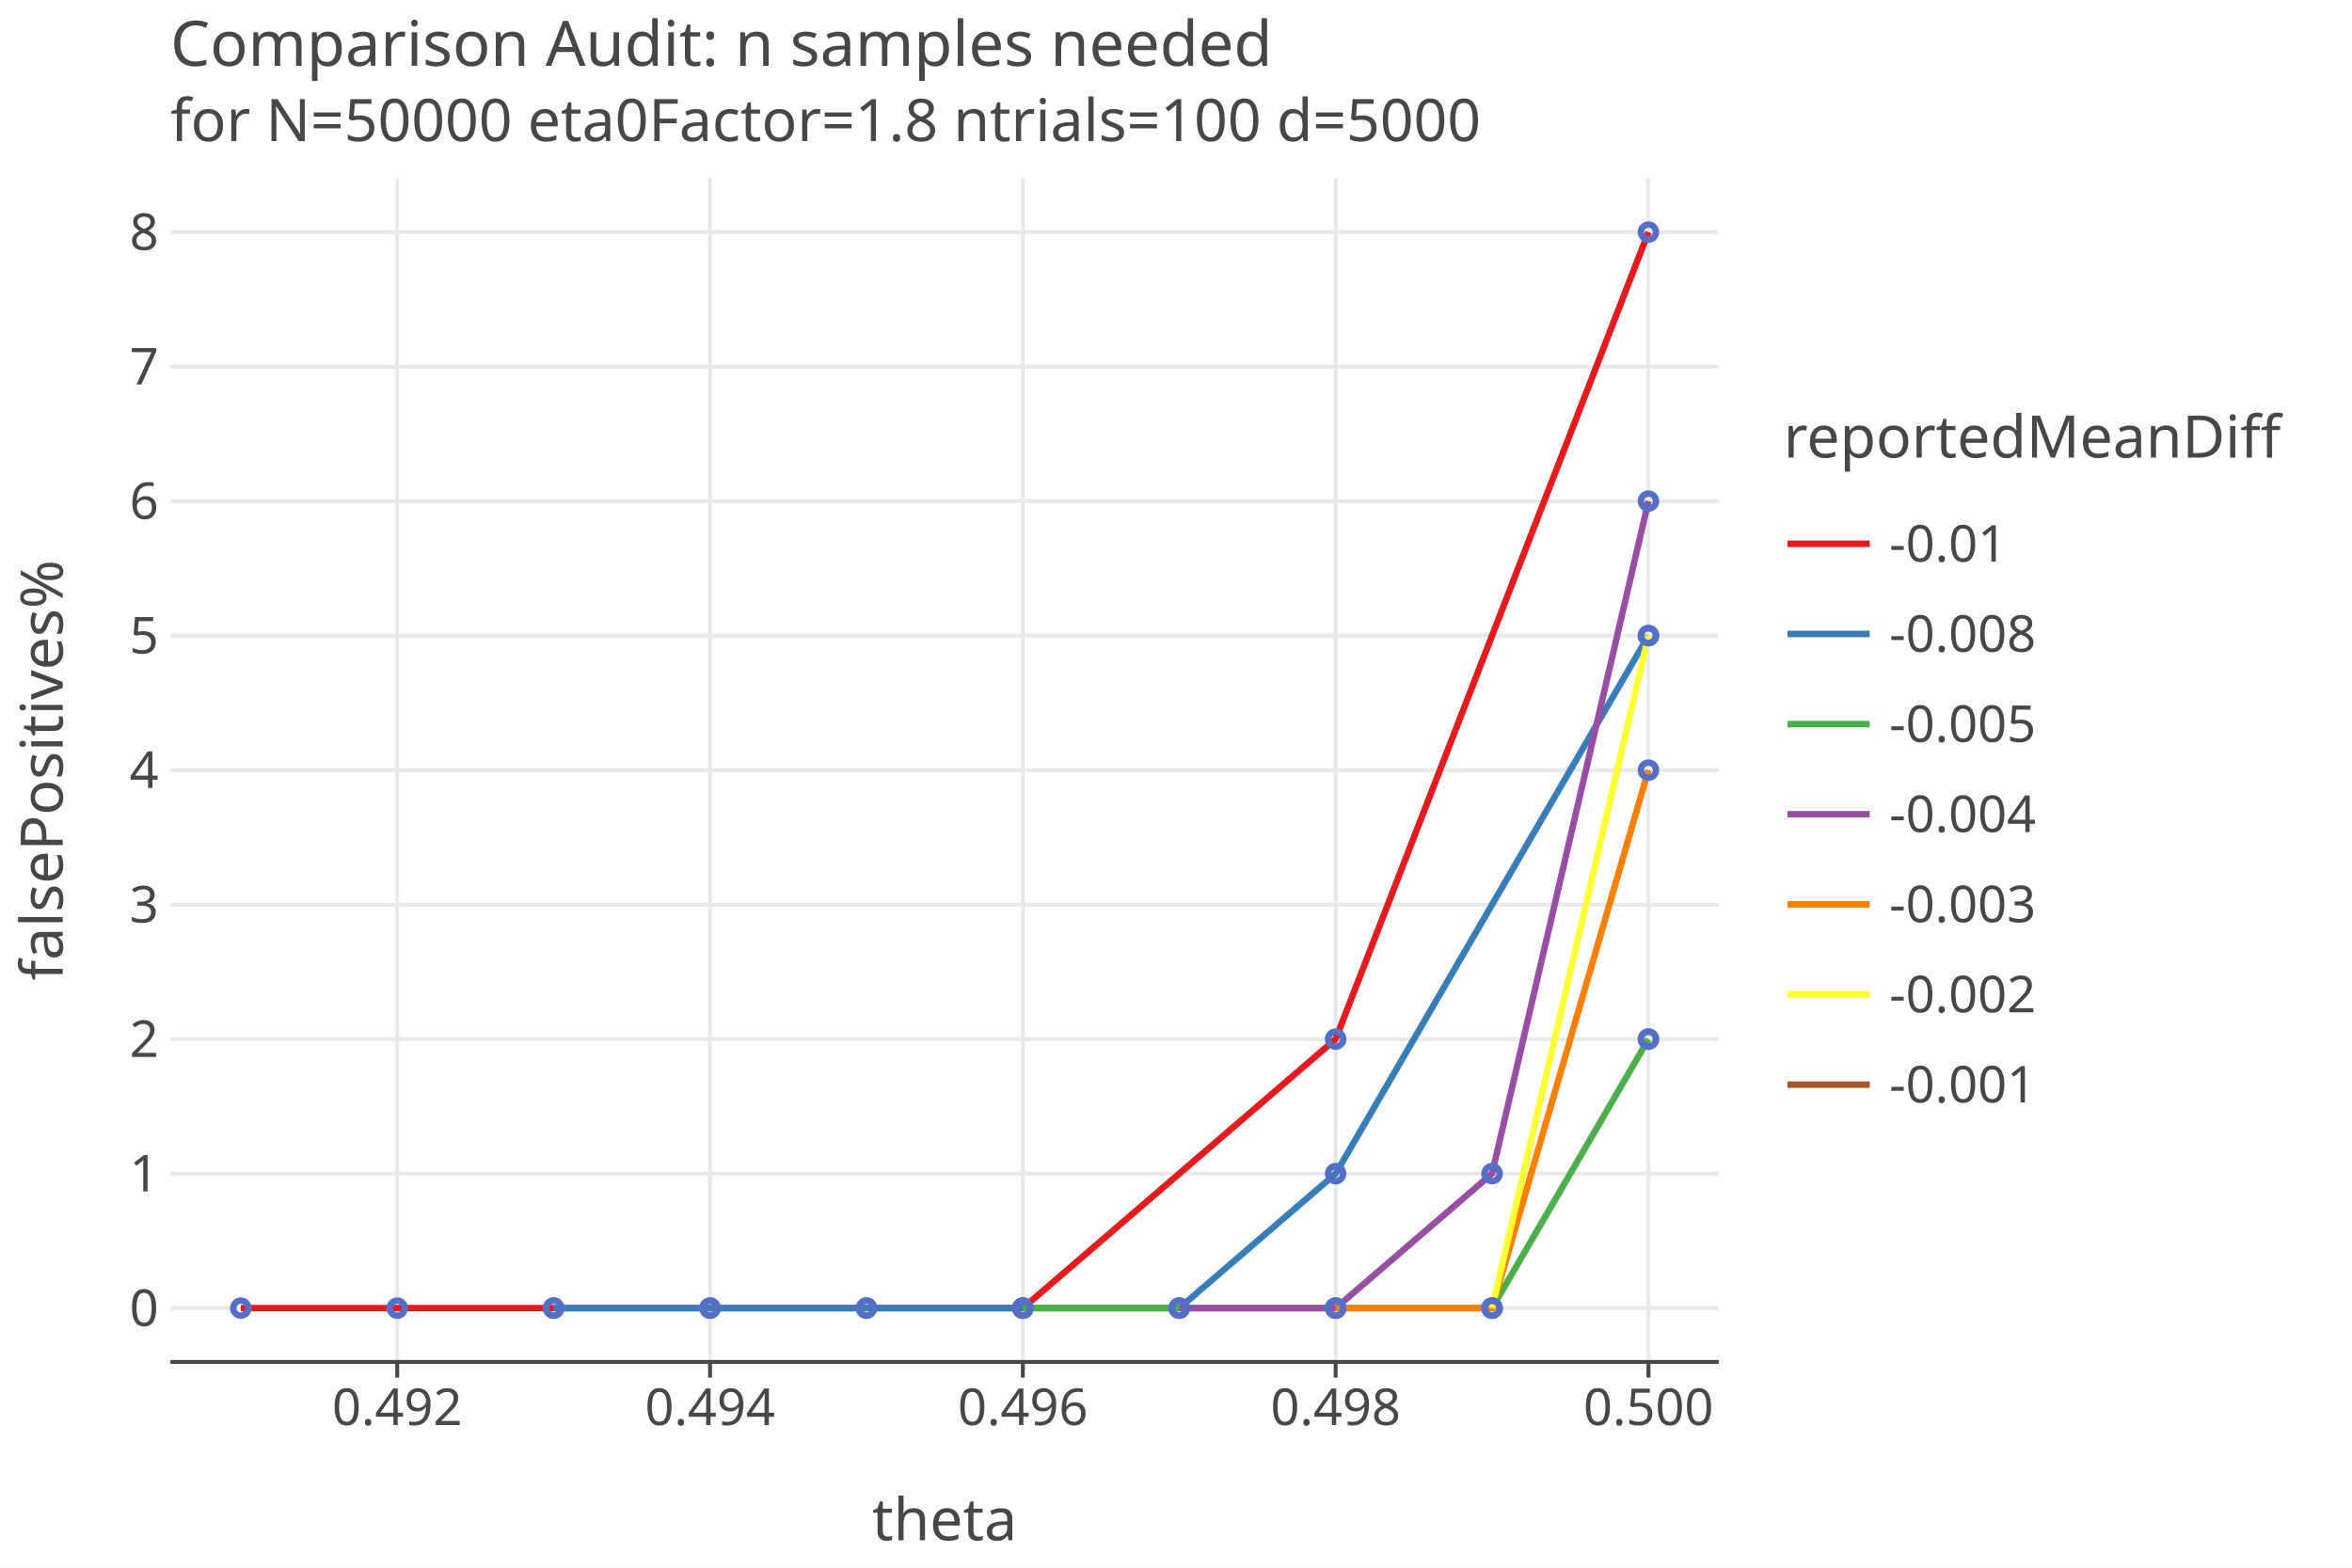
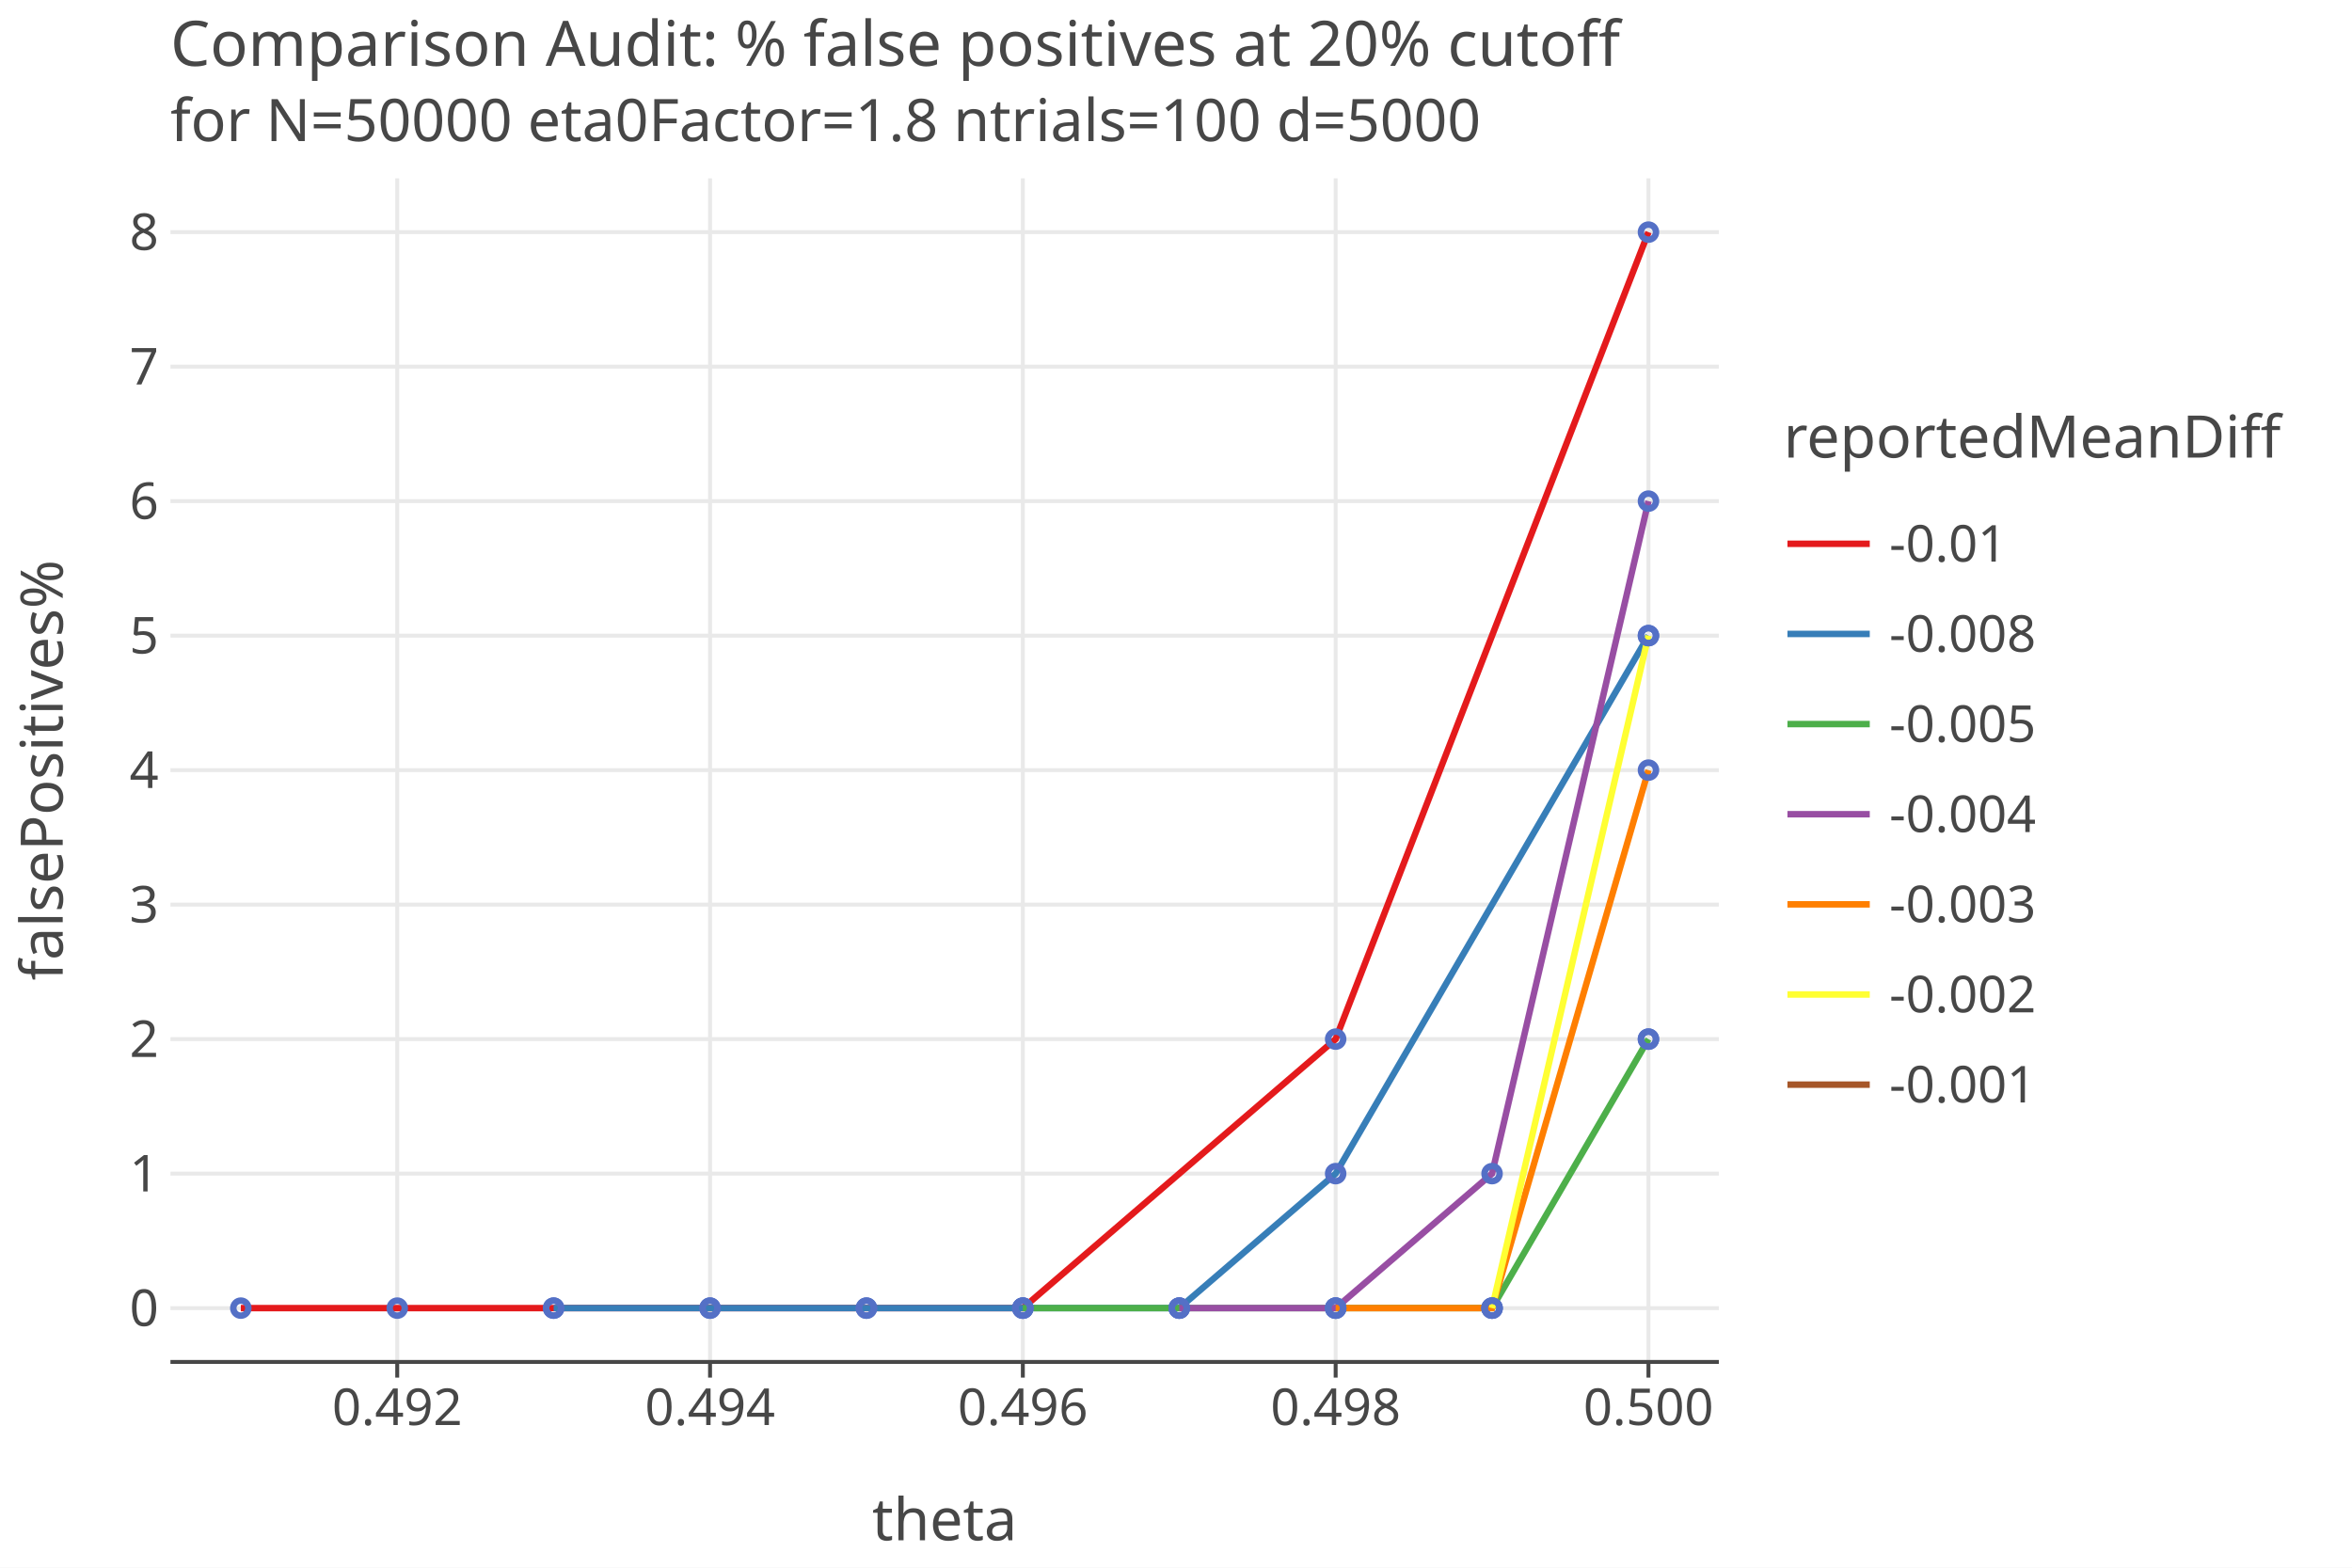
<svg xmlns="http://www.w3.org/2000/svg" display="block" class="plt-container" width="600.0" height="400.0">
  <style type="text/css">
  .plt-container {
   font-family: Lucida Grande, sans-serif;
   user-select: none;
   -webkit-user-select: none;
   -moz-user-select: none;
   -ms-user-select: none;
}
text {
   text-rendering: optimizeLegibility;
}
- #p0aWfiJ .plot-title {
+ #pom24Ka .plot-title {
   fill: #474747;
   font-family: Lucida Grande, sans-serif;
   font-size: 16.0px;
   font-weight: normal;
   font-style: normal;   
}
- #p0aWfiJ .plot-subtitle {
+ #pom24Ka .plot-subtitle {
   fill: #474747;
   font-family: Lucida Grande, sans-serif;
   font-size: 15.0px;
   font-weight: normal;
   font-style: normal;   
}
- #p0aWfiJ .plot-caption {
-    fill: #474747;
-    font-family: Lucida Grande, sans-serif;
-    font-size: 13.0px;
-    font-weight: normal;
-    font-style: normal;   
- }
- #p0aWfiJ .legend-title {
+ #pom24Ka .plot-caption {
+    fill: #474747;
+    font-family: Lucida Grande, sans-serif;
+    font-size: 13.0px;
+    font-weight: normal;
+    font-style: normal;   
+ }
+ #pom24Ka .legend-title {
   fill: #474747;
   font-family: Lucida Grande, sans-serif;
   font-size: 15.0px;
   font-weight: normal;
   font-style: normal;   
}
- #p0aWfiJ .legend-item {
-    fill: #474747;
-    font-family: Lucida Grande, sans-serif;
-    font-size: 13.0px;
-    font-weight: normal;
-    font-style: normal;   
- }
- #p0aWfiJ .axis-title-x {
+ #pom24Ka .legend-item {
+    fill: #474747;
+    font-family: Lucida Grande, sans-serif;
+    font-size: 13.0px;
+    font-weight: normal;
+    font-style: normal;   
+ }
+ #pom24Ka .axis-title-x {
   fill: #474747;
   font-family: Lucida Grande, sans-serif;
   font-size: 15.0px;
   font-weight: normal;
   font-style: normal;   
}
- #p0aWfiJ .axis-text-x {
-    fill: #474747;
-    font-family: Lucida Grande, sans-serif;
-    font-size: 13.0px;
-    font-weight: normal;
-    font-style: normal;   
- }
- #dM6NYU9 .axis-tooltip-text-x {
+ #pom24Ka .axis-text-x {
+    fill: #474747;
+    font-family: Lucida Grande, sans-serif;
+    font-size: 13.0px;
+    font-weight: normal;
+    font-style: normal;   
+ }
+ #dMqqEmF .axis-tooltip-text-x {
   fill: #ffffff;
   font-family: Lucida Grande, sans-serif;
   font-size: 13.0px;
   font-weight: normal;
   font-style: normal;   
}
- #p0aWfiJ .axis-title-y {
+ #pom24Ka .axis-title-y {
   fill: #474747;
   font-family: Lucida Grande, sans-serif;
   font-size: 15.0px;
   font-weight: normal;
   font-style: normal;   
}
- #p0aWfiJ .axis-text-y {
-    fill: #474747;
-    font-family: Lucida Grande, sans-serif;
-    font-size: 13.0px;
-    font-weight: normal;
-    font-style: normal;   
- }
- #dM6NYU9 .axis-tooltip-text-y {
+ #pom24Ka .axis-text-y {
+    fill: #474747;
+    font-family: Lucida Grande, sans-serif;
+    font-size: 13.0px;
+    font-weight: normal;
+    font-style: normal;   
+ }
+ #dMqqEmF .axis-tooltip-text-y {
   fill: #ffffff;
   font-family: Lucida Grande, sans-serif;
   font-size: 13.0px;
   font-weight: normal;
   font-style: normal;   
}
- #p0aWfiJ .facet-strip-text-x {
-    fill: #474747;
-    font-family: Lucida Grande, sans-serif;
-    font-size: 13.0px;
-    font-weight: normal;
-    font-style: normal;   
- }
- #p0aWfiJ .facet-strip-text-y {
-    fill: #474747;
-    font-family: Lucida Grande, sans-serif;
-    font-size: 13.0px;
-    font-weight: normal;
-    font-style: normal;   
- }
- #dM6NYU9 .tooltip-text {
-    fill: #474747;
-    font-family: Lucida Grande, sans-serif;
-    font-size: 13.0px;
-    font-weight: normal;
-    font-style: normal;   
- }
- #dM6NYU9 .tooltip-title {
+ #pom24Ka .facet-strip-text-x {
+    fill: #474747;
+    font-family: Lucida Grande, sans-serif;
+    font-size: 13.0px;
+    font-weight: normal;
+    font-style: normal;   
+ }
+ #pom24Ka .facet-strip-text-y {
+    fill: #474747;
+    font-family: Lucida Grande, sans-serif;
+    font-size: 13.0px;
+    font-weight: normal;
+    font-style: normal;   
+ }
+ #dMqqEmF .tooltip-text {
+    fill: #474747;
+    font-family: Lucida Grande, sans-serif;
+    font-size: 13.0px;
+    font-weight: normal;
+    font-style: normal;   
+ }
+ #dMqqEmF .tooltip-title {
   fill: #474747;
   font-family: Lucida Grande, sans-serif;
   font-size: 13.0px;
   font-weight: bold;
   font-style: normal;   
}
- #dM6NYU9 .tooltip-label {
+ #dMqqEmF .tooltip-label {
   fill: #474747;
   font-family: Lucida Grande, sans-serif;
   font-size: 13.0px;
   font-weight: bold;
   font-style: normal;   
}

  </style>
-   <g id="p0aWfiJ">
+   <g id="pom24Ka">
    <path fill-rule="evenodd" fill="rgb(255,255,255)" fill-opacity="1.0" d="M0.0 0.0 L0.0 400.0 L600.0 400.0 L600.0 0.0 Z">
    </path>
    <g transform="translate(29.5 45.5 ) ">
      <g>
        <g transform="translate(13.98061 0.0 ) ">
          <g>
            <line x1="57.854" y1="0.0" x2="57.854" y2="302.0" stroke="rgb(233,233,233)" stroke-opacity="1.0" stroke-width="1.0" fill="none">
            </line>
            <line x1="137.652" y1="0.0" x2="137.652" y2="302.0" stroke="rgb(233,233,233)" stroke-opacity="1.0" stroke-width="1.0" fill="none">
            </line>
            <line x1="217.45" y1="0.0" x2="217.45" y2="302.0" stroke="rgb(233,233,233)" stroke-opacity="1.0" stroke-width="1.0" fill="none">
            </line>
            <line x1="297.248" y1="0.0" x2="297.248" y2="302.0" stroke="rgb(233,233,233)" stroke-opacity="1.0" stroke-width="1.0" fill="none">
            </line>
            <line x1="377.046" y1="0.0" x2="377.046" y2="302.0" stroke="rgb(233,233,233)" stroke-opacity="1.0" stroke-width="1.0" fill="none">
            </line>
          </g>
        </g>
        <g transform="translate(13.98061 0.0 ) ">
          <g>
            <line x1="0.0" y1="288.273" x2="395" y2="288.273" stroke="rgb(233,233,233)" stroke-opacity="1.0" stroke-width="1.0" fill="none">
            </line>
            <line x1="0.0" y1="253.955" x2="395" y2="253.955" stroke="rgb(233,233,233)" stroke-opacity="1.0" stroke-width="1.0" fill="none">
            </line>
            <line x1="0.0" y1="219.636" x2="395" y2="219.636" stroke="rgb(233,233,233)" stroke-opacity="1.0" stroke-width="1.0" fill="none">
            </line>
            <line x1="0.0" y1="185.318" x2="395" y2="185.318" stroke="rgb(233,233,233)" stroke-opacity="1.0" stroke-width="1.0" fill="none">
            </line>
            <line x1="0.0" y1="151.0" x2="395" y2="151.0" stroke="rgb(233,233,233)" stroke-opacity="1.0" stroke-width="1.0" fill="none">
            </line>
            <line x1="0.0" y1="116.682" x2="395" y2="116.682" stroke="rgb(233,233,233)" stroke-opacity="1.0" stroke-width="1.0" fill="none">
            </line>
            <line x1="0.0" y1="82.364" x2="395" y2="82.364" stroke="rgb(233,233,233)" stroke-opacity="1.0" stroke-width="1.0" fill="none">
            </line>
            <line x1="0.0" y1="48.045" x2="395" y2="48.045" stroke="rgb(233,233,233)" stroke-opacity="1.0" stroke-width="1.0" fill="none">
            </line>
            <line x1="0.0" y1="13.727" x2="395" y2="13.727" stroke="rgb(233,233,233)" stroke-opacity="1.0" stroke-width="1.0" fill="none">
            </line>
          </g>
        </g>
      </g>
-       <g clip-path="url(#cIAziAw)" clip-bounds-jfx="[rect (13.981, 0.0), (395, 302.0)]">
+       <g clip-path="url(#ckpHPPN)" clip-bounds-jfx="[rect (13.981, 0.0), (395, 302.0)]">
        <g transform="translate(13.98061 0.0 ) ">
          <g>
            <g>
              <g>
                <path d="M17.955 288.273 L17.955 288.273 L57.854 288.273 L97.753 288.273 L137.652 288.273 L177.551 288.273 L217.45 288.273 L297.248 219.636 L377.046 13.727 " fill="none" stroke-width="1.65" stroke="rgb(228,26,28)" stroke-opacity="1.0">
                </path>
              </g>
              <g>
                <path d="M97.753 288.273 L97.753 288.273 L137.652 288.273 L177.551 288.273 L217.45 288.273 L257.349 288.273 L297.248 253.955 L377.046 116.682 " fill="none" stroke-width="1.65" stroke="rgb(55,126,184)" stroke-opacity="1.0">
                </path>
              </g>
              <g>
                <path d="M217.45 288.273 L217.45 288.273 L257.349 288.273 L297.248 288.273 L337.147 288.273 L377.046 219.636 " fill="none" stroke-width="1.65" stroke="rgb(77,175,74)" stroke-opacity="1.0">
                </path>
              </g>
              <g>
                <path d="M257.349 288.273 L257.349 288.273 L297.248 288.273 L337.147 253.955 L377.046 82.364 " fill="none" stroke-width="1.65" stroke="rgb(152,78,163)" stroke-opacity="1.0">
                </path>
              </g>
              <g>
                <path d="M297.248 288.273 L297.248 288.273 L337.147 288.273 L377.046 151.0 " fill="none" stroke-width="1.65" stroke="rgb(255,127,0)" stroke-opacity="1.0">
                </path>
              </g>
              <g>
                <path d="M337.147 288.273 L337.147 288.273 L377.046 116.682 " fill="none" stroke-width="1.65" stroke="rgb(255,255,51)" stroke-opacity="1.0">
                </path>
              </g>
              <g>
                <path d="M377.046 219.636 L377.046 219.636 " fill="none" stroke-width="1.65" stroke="rgb(166,86,40)" stroke-opacity="1.0">
                </path>
              </g>
            </g>
            <g>
              <g>
                <g>
                  <circle fill="#000000" fill-opacity="0.0" stroke="#5470c6" stroke-width="1.65" cx="17.955" cy="288.273" r="1.925" />
                  <circle fill="#000000" fill-opacity="0.0" stroke="#5470c6" stroke-width="1.65" cx="57.854" cy="288.273" r="1.925" />
                  <circle fill="#000000" fill-opacity="0.0" stroke="#5470c6" stroke-width="1.65" cx="97.753" cy="288.273" r="1.925" />
                  <circle fill="#000000" fill-opacity="0.0" stroke="#5470c6" stroke-width="1.65" cx="137.652" cy="288.273" r="1.925" />
                  <circle fill="#000000" fill-opacity="0.0" stroke="#5470c6" stroke-width="1.65" cx="177.551" cy="288.273" r="1.925" />
                  <circle fill="#000000" fill-opacity="0.0" stroke="#5470c6" stroke-width="1.65" cx="217.45" cy="288.273" r="1.925" />
                  <circle fill="#000000" fill-opacity="0.0" stroke="#5470c6" stroke-width="1.65" cx="297.248" cy="219.636" r="1.925" />
                  <circle fill="#000000" fill-opacity="0.0" stroke="#5470c6" stroke-width="1.65" cx="377.046" cy="13.727" r="1.925" />
                  <circle fill="#000000" fill-opacity="0.0" stroke="#5470c6" stroke-width="1.65" cx="97.753" cy="288.273" r="1.925" />
                  <circle fill="#000000" fill-opacity="0.0" stroke="#5470c6" stroke-width="1.65" cx="137.652" cy="288.273" r="1.925" />
                  <circle fill="#000000" fill-opacity="0.0" stroke="#5470c6" stroke-width="1.65" cx="177.551" cy="288.273" r="1.925" />
                  <circle fill="#000000" fill-opacity="0.0" stroke="#5470c6" stroke-width="1.65" cx="217.45" cy="288.273" r="1.925" />
                  <circle fill="#000000" fill-opacity="0.0" stroke="#5470c6" stroke-width="1.65" cx="257.349" cy="288.273" r="1.925" />
                  <circle fill="#000000" fill-opacity="0.0" stroke="#5470c6" stroke-width="1.65" cx="297.248" cy="253.955" r="1.925" />
                  <circle fill="#000000" fill-opacity="0.0" stroke="#5470c6" stroke-width="1.65" cx="377.046" cy="116.682" r="1.925" />
                  <circle fill="#000000" fill-opacity="0.0" stroke="#5470c6" stroke-width="1.65" cx="217.45" cy="288.273" r="1.925" />
                  <circle fill="#000000" fill-opacity="0.0" stroke="#5470c6" stroke-width="1.65" cx="257.349" cy="288.273" r="1.925" />
                  <circle fill="#000000" fill-opacity="0.0" stroke="#5470c6" stroke-width="1.65" cx="297.248" cy="288.273" r="1.925" />
                  <circle fill="#000000" fill-opacity="0.0" stroke="#5470c6" stroke-width="1.65" cx="337.147" cy="288.273" r="1.925" />
                  <circle fill="#000000" fill-opacity="0.0" stroke="#5470c6" stroke-width="1.65" cx="377.046" cy="219.636" r="1.925" />
                  <circle fill="#000000" fill-opacity="0.0" stroke="#5470c6" stroke-width="1.65" cx="257.349" cy="288.273" r="1.925" />
                  <circle fill="#000000" fill-opacity="0.0" stroke="#5470c6" stroke-width="1.65" cx="297.248" cy="288.273" r="1.925" />
                  <circle fill="#000000" fill-opacity="0.0" stroke="#5470c6" stroke-width="1.65" cx="337.147" cy="253.955" r="1.925" />
                  <circle fill="#000000" fill-opacity="0.0" stroke="#5470c6" stroke-width="1.65" cx="377.046" cy="82.364" r="1.925" />
                  <circle fill="#000000" fill-opacity="0.0" stroke="#5470c6" stroke-width="1.65" cx="297.248" cy="288.273" r="1.925" />
                  <circle fill="#000000" fill-opacity="0.0" stroke="#5470c6" stroke-width="1.65" cx="337.147" cy="288.273" r="1.925" />
                  <circle fill="#000000" fill-opacity="0.0" stroke="#5470c6" stroke-width="1.65" cx="377.046" cy="151.0" r="1.925" />
                  <circle fill="#000000" fill-opacity="0.0" stroke="#5470c6" stroke-width="1.65" cx="337.147" cy="288.273" r="1.925" />
                  <circle fill="#000000" fill-opacity="0.0" stroke="#5470c6" stroke-width="1.65" cx="377.046" cy="116.682" r="1.925" />
                  <circle fill="#000000" fill-opacity="0.0" stroke="#5470c6" stroke-width="1.65" cx="377.046" cy="219.636" r="1.925" />
                </g>
              </g>
            </g>
          </g>
        </g>
        <defs>
-           <clipPath id="chRUqfV">
+           <clipPath id="crANJgJ">
            <rect x="13.981" y="0.0" width="395" height="302.0">
            </rect>
          </clipPath>
        </defs>
        <defs>
-           <clipPath id="cIAziAw">
+           <clipPath id="ckpHPPN">
            <rect x="13.981" y="0.0" width="395" height="302.0">
            </rect>
          </clipPath>
        </defs>
      </g>
      <g>
        <g transform="translate(13.98061 302.0 ) ">
          <g transform="translate(57.85355 0.0 ) ">
            <line stroke-width="1.0" stroke="rgb(71,71,71)" stroke-opacity="1.0" x2="0.0" y2="4.0">
            </line>
            <g transform="translate(0.0 7.0 ) ">
              <text class="axis-text-x" text-anchor="middle" dy="0.7em">
                <tspan>0.492</tspan>
              </text>
            </g>
          </g>
          <g transform="translate(137.6515 0.0 ) ">
            <line stroke-width="1.0" stroke="rgb(71,71,71)" stroke-opacity="1.0" x2="0.0" y2="4.0">
            </line>
            <g transform="translate(0.0 7.0 ) ">
              <text class="axis-text-x" text-anchor="middle" dy="0.7em">
                <tspan>0.494</tspan>
              </text>
            </g>
          </g>
          <g transform="translate(217.4495 0.0 ) ">
            <line stroke-width="1.0" stroke="rgb(71,71,71)" stroke-opacity="1.0" x2="0.0" y2="4.0">
            </line>
            <g transform="translate(0.0 7.0 ) ">
              <text class="axis-text-x" text-anchor="middle" dy="0.7em">
                <tspan>0.496</tspan>
              </text>
            </g>
          </g>
          <g transform="translate(297.2475 0.0 ) ">
            <line stroke-width="1.0" stroke="rgb(71,71,71)" stroke-opacity="1.0" x2="0.0" y2="4.0">
            </line>
            <g transform="translate(0.0 7.0 ) ">
              <text class="axis-text-x" text-anchor="middle" dy="0.7em">
                <tspan>0.498</tspan>
              </text>
            </g>
          </g>
          <g transform="translate(377.0455 0.0 ) ">
            <line stroke-width="1.0" stroke="rgb(71,71,71)" stroke-opacity="1.0" x2="0.0" y2="4.0">
            </line>
            <g transform="translate(0.0 7.0 ) ">
              <text class="axis-text-x" text-anchor="middle" dy="0.7em">
                <tspan>0.500</tspan>
              </text>
            </g>
          </g>
          <line x1="0.0" y1="0.0" x2="395" y2="0.0" stroke-width="1.0" stroke="rgb(71,71,71)" stroke-opacity="1.0">
          </line>
        </g>
        <g transform="translate(13.98061 0.0 ) ">
          <g transform="translate(0.0 288.2727 ) ">
            <g transform="translate(-3.0 0.0 ) ">
              <text class="axis-text-y" text-anchor="end" dy="0.35em">
                <tspan>0</tspan>
              </text>
            </g>
          </g>
          <g transform="translate(0.0 253.9545 ) ">
            <g transform="translate(-3.0 0.0 ) ">
              <text class="axis-text-y" text-anchor="end" dy="0.35em">
                <tspan>1</tspan>
              </text>
            </g>
          </g>
          <g transform="translate(0.0 219.6364 ) ">
            <g transform="translate(-3.0 0.0 ) ">
              <text class="axis-text-y" text-anchor="end" dy="0.35em">
                <tspan>2</tspan>
              </text>
            </g>
          </g>
          <g transform="translate(0.0 185.3182 ) ">
            <g transform="translate(-3.0 0.0 ) ">
              <text class="axis-text-y" text-anchor="end" dy="0.35em">
                <tspan>3</tspan>
              </text>
            </g>
          </g>
          <g transform="translate(0.0 151.0 ) ">
            <g transform="translate(-3.0 0.0 ) ">
              <text class="axis-text-y" text-anchor="end" dy="0.35em">
                <tspan>4</tspan>
              </text>
            </g>
          </g>
          <g transform="translate(0.0 116.6818 ) ">
            <g transform="translate(-3.0 0.0 ) ">
              <text class="axis-text-y" text-anchor="end" dy="0.35em">
                <tspan>5</tspan>
              </text>
            </g>
          </g>
          <g transform="translate(0.0 82.36364 ) ">
            <g transform="translate(-3.0 0.0 ) ">
              <text class="axis-text-y" text-anchor="end" dy="0.35em">
                <tspan>6</tspan>
              </text>
            </g>
          </g>
          <g transform="translate(0.0 48.04545 ) ">
            <g transform="translate(-3.0 0.0 ) ">
              <text class="axis-text-y" text-anchor="end" dy="0.35em">
                <tspan>7</tspan>
              </text>
            </g>
          </g>
          <g transform="translate(0.0 13.72727 ) ">
            <g transform="translate(-3.0 0.0 ) ">
              <text class="axis-text-y" text-anchor="end" dy="0.35em">
                <tspan>8</tspan>
              </text>
            </g>
          </g>
        </g>
      </g>
    </g>
    <g transform="translate(43.48061 16.8 ) ">
      <text class="plot-title" y="0.0">
-         <tspan>Comparison Audit: n samples needed</tspan>
+         <tspan>Comparison Audit: % false positives at 20% cutoff</tspan>
      </text>
    </g>
    <g transform="translate(43.48061 36.0 ) ">
      <text class="plot-subtitle" y="0.0">
        <tspan>for N=50000 eta0Factor=1.8 ntrials=100 d=5000</tspan>
      </text>
    </g>
    <g transform="translate(16.0 196.5 ) rotate(-90.0 ) ">
      <text class="axis-title-y" y="0.0" text-anchor="middle">
        <tspan>falsePositives%</tspan>
      </text>
    </g>
    <g transform="translate(240.9806 393.0 ) ">
      <text class="axis-title-x" y="0.0" text-anchor="middle">
        <tspan>theta</tspan>
      </text>
    </g>
    <g transform="translate(444.9807 94.75 ) ">
      <rect x="5.0" y="5.0" height="193.5" width="145.019" stroke="rgb(71,71,71)" stroke-opacity="1.0" stroke-width="0.0" fill="rgb(255,255,255)" fill-opacity="1.0">
      </rect>
      <g transform="translate(10.0 10.0 ) ">
        <g transform="translate(0.0 12.0 ) ">
          <text class="legend-title" y="0.0">
            <tspan>reportedMeanDiff</tspan>
          </text>
        </g>
        <g transform="translate(0.0 22.5 ) ">
          <g transform="">
            <g>
              <rect x="0.0" y="0.0" height="23.0" width="23.0" stroke-width="0.0" fill="rgb(255,255,255)" fill-opacity="1.0">
              </rect>
              <g transform="translate(1.0 1.0 ) ">
                <g>
                  <line x1="0.0" y1="10.5" x2="21.0" y2="10.5" stroke="rgb(228,26,28)" stroke-opacity="1.0" fill="rgb(255,255,255)" fill-opacity="1.0" stroke-width="1.65">
                  </line>
                </g>
              </g>
              <rect x="0.0" y="0.0" height="23.0" width="23.0" stroke="rgb(255,255,255)" stroke-opacity="1.0" stroke-width="1.0" fill-opacity="0.0">
              </rect>
            </g>
            <g transform="translate(26.9903 16.05 ) ">
              <text class="legend-item" y="0.0">
                <tspan>-0.01</tspan>
              </text>
            </g>
          </g>
          <g transform="translate(0.0 23.0 ) ">
            <g>
              <rect x="0.0" y="0.0" height="23.0" width="23.0" stroke-width="0.0" fill="rgb(255,255,255)" fill-opacity="1.0">
              </rect>
              <g transform="translate(1.0 1.0 ) ">
                <g>
                  <line x1="0.0" y1="10.5" x2="21.0" y2="10.5" stroke="rgb(55,126,184)" stroke-opacity="1.0" fill="rgb(255,255,255)" fill-opacity="1.0" stroke-width="1.65">
                  </line>
                </g>
              </g>
              <rect x="0.0" y="0.0" height="23.0" width="23.0" stroke="rgb(255,255,255)" stroke-opacity="1.0" stroke-width="1.0" fill-opacity="0.0">
              </rect>
            </g>
            <g transform="translate(26.9903 16.05 ) ">
              <text class="legend-item" y="0.0">
                <tspan>-0.008</tspan>
              </text>
            </g>
          </g>
          <g transform="translate(0.0 46.0 ) ">
            <g>
              <rect x="0.0" y="0.0" height="23.0" width="23.0" stroke-width="0.0" fill="rgb(255,255,255)" fill-opacity="1.0">
              </rect>
              <g transform="translate(1.0 1.0 ) ">
                <g>
                  <line x1="0.0" y1="10.5" x2="21.0" y2="10.5" stroke="rgb(77,175,74)" stroke-opacity="1.0" fill="rgb(255,255,255)" fill-opacity="1.0" stroke-width="1.65">
                  </line>
                </g>
              </g>
              <rect x="0.0" y="0.0" height="23.0" width="23.0" stroke="rgb(255,255,255)" stroke-opacity="1.0" stroke-width="1.0" fill-opacity="0.0">
              </rect>
            </g>
            <g transform="translate(26.9903 16.05 ) ">
              <text class="legend-item" y="0.0">
                <tspan>-0.005</tspan>
              </text>
            </g>
          </g>
          <g transform="translate(0.0 69.0 ) ">
            <g>
              <rect x="0.0" y="0.0" height="23.0" width="23.0" stroke-width="0.0" fill="rgb(255,255,255)" fill-opacity="1.0">
              </rect>
              <g transform="translate(1.0 1.0 ) ">
                <g>
                  <line x1="0.0" y1="10.5" x2="21.0" y2="10.5" stroke="rgb(152,78,163)" stroke-opacity="1.0" fill="rgb(255,255,255)" fill-opacity="1.0" stroke-width="1.65">
                  </line>
                </g>
              </g>
              <rect x="0.0" y="0.0" height="23.0" width="23.0" stroke="rgb(255,255,255)" stroke-opacity="1.0" stroke-width="1.0" fill-opacity="0.0">
              </rect>
            </g>
            <g transform="translate(26.9903 16.05 ) ">
              <text class="legend-item" y="0.0">
                <tspan>-0.004</tspan>
              </text>
            </g>
          </g>
          <g transform="translate(0.0 92.0 ) ">
            <g>
              <rect x="0.0" y="0.0" height="23.0" width="23.0" stroke-width="0.0" fill="rgb(255,255,255)" fill-opacity="1.0">
              </rect>
              <g transform="translate(1.0 1.0 ) ">
                <g>
                  <line x1="0.0" y1="10.5" x2="21.0" y2="10.5" stroke="rgb(255,127,0)" stroke-opacity="1.0" fill="rgb(255,255,255)" fill-opacity="1.0" stroke-width="1.65">
                  </line>
                </g>
              </g>
              <rect x="0.0" y="0.0" height="23.0" width="23.0" stroke="rgb(255,255,255)" stroke-opacity="1.0" stroke-width="1.0" fill-opacity="0.0">
              </rect>
            </g>
            <g transform="translate(26.9903 16.05 ) ">
              <text class="legend-item" y="0.0">
                <tspan>-0.003</tspan>
              </text>
            </g>
          </g>
          <g transform="translate(0.0 115.0 ) ">
            <g>
              <rect x="0.0" y="0.0" height="23.0" width="23.0" stroke-width="0.0" fill="rgb(255,255,255)" fill-opacity="1.0">
              </rect>
              <g transform="translate(1.0 1.0 ) ">
                <g>
                  <line x1="0.0" y1="10.5" x2="21.0" y2="10.5" stroke="rgb(255,255,51)" stroke-opacity="1.0" fill="rgb(255,255,255)" fill-opacity="1.0" stroke-width="1.65">
                  </line>
                </g>
              </g>
              <rect x="0.0" y="0.0" height="23.0" width="23.0" stroke="rgb(255,255,255)" stroke-opacity="1.0" stroke-width="1.0" fill-opacity="0.0">
              </rect>
            </g>
            <g transform="translate(26.9903 16.05 ) ">
              <text class="legend-item" y="0.0">
                <tspan>-0.002</tspan>
              </text>
            </g>
          </g>
          <g transform="translate(0.0 138.0 ) ">
            <g>
              <rect x="0.0" y="0.0" height="23.0" width="23.0" stroke-width="0.0" fill="rgb(255,255,255)" fill-opacity="1.0">
              </rect>
              <g transform="translate(1.0 1.0 ) ">
                <g>
                  <line x1="0.0" y1="10.5" x2="21.0" y2="10.5" stroke="rgb(166,86,40)" stroke-opacity="1.0" fill="rgb(255,255,255)" fill-opacity="1.0" stroke-width="1.65">
                  </line>
                </g>
              </g>
              <rect x="0.0" y="0.0" height="23.0" width="23.0" stroke="rgb(255,255,255)" stroke-opacity="1.0" stroke-width="1.0" fill-opacity="0.0">
              </rect>
            </g>
            <g transform="translate(26.9903 16.05 ) ">
              <text class="legend-item" y="0.0">
                <tspan>-0.001</tspan>
              </text>
            </g>
          </g>
        </g>
      </g>
    </g>
    <path fill="rgb(0,0,0)" fill-opacity="0.0" stroke="rgb(71,71,71)" stroke-opacity="1.0" stroke-width="0.0" d="M0.0 0.0 L0.0 400.0 L600.0 400.0 L600.0 0.0 Z">
    </path>
  </g>
-   <g id="dM6NYU9">
+   <g id="dMqqEmF">
  </g>
</svg>
